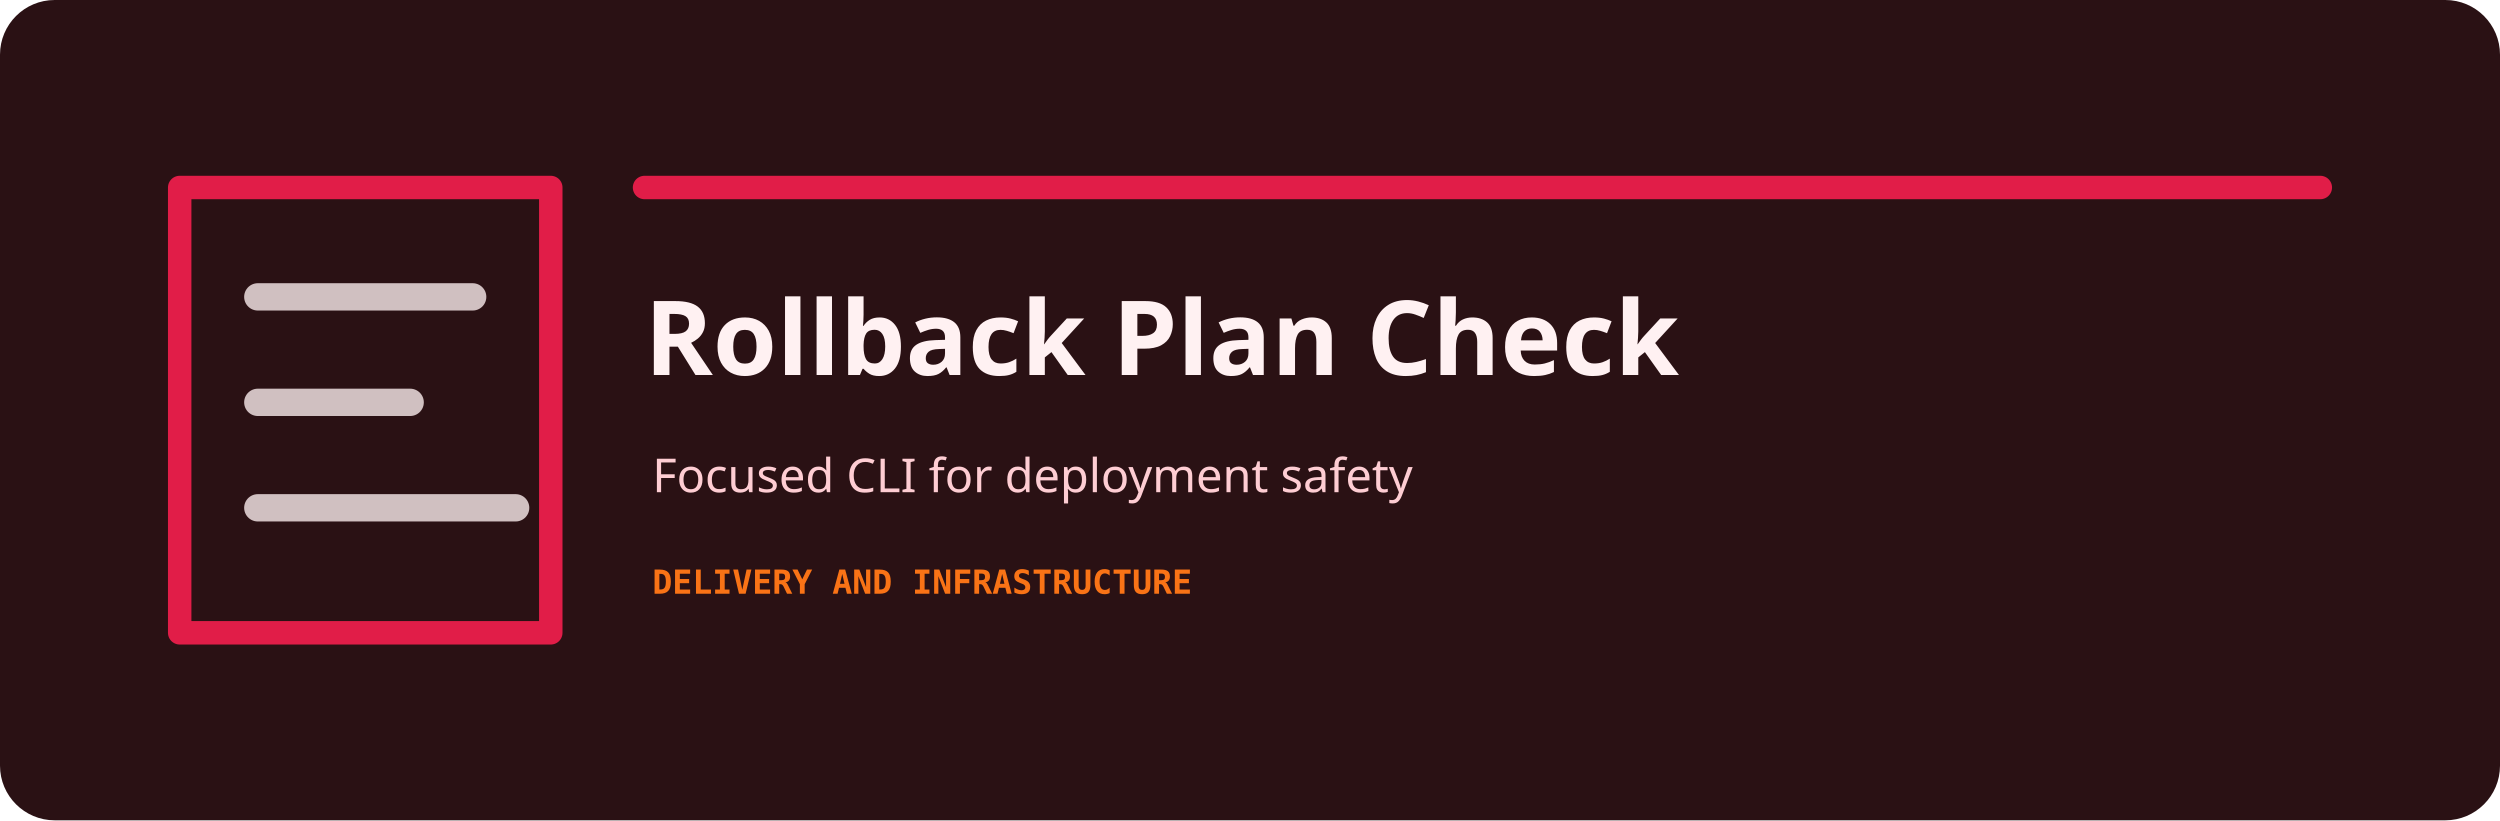
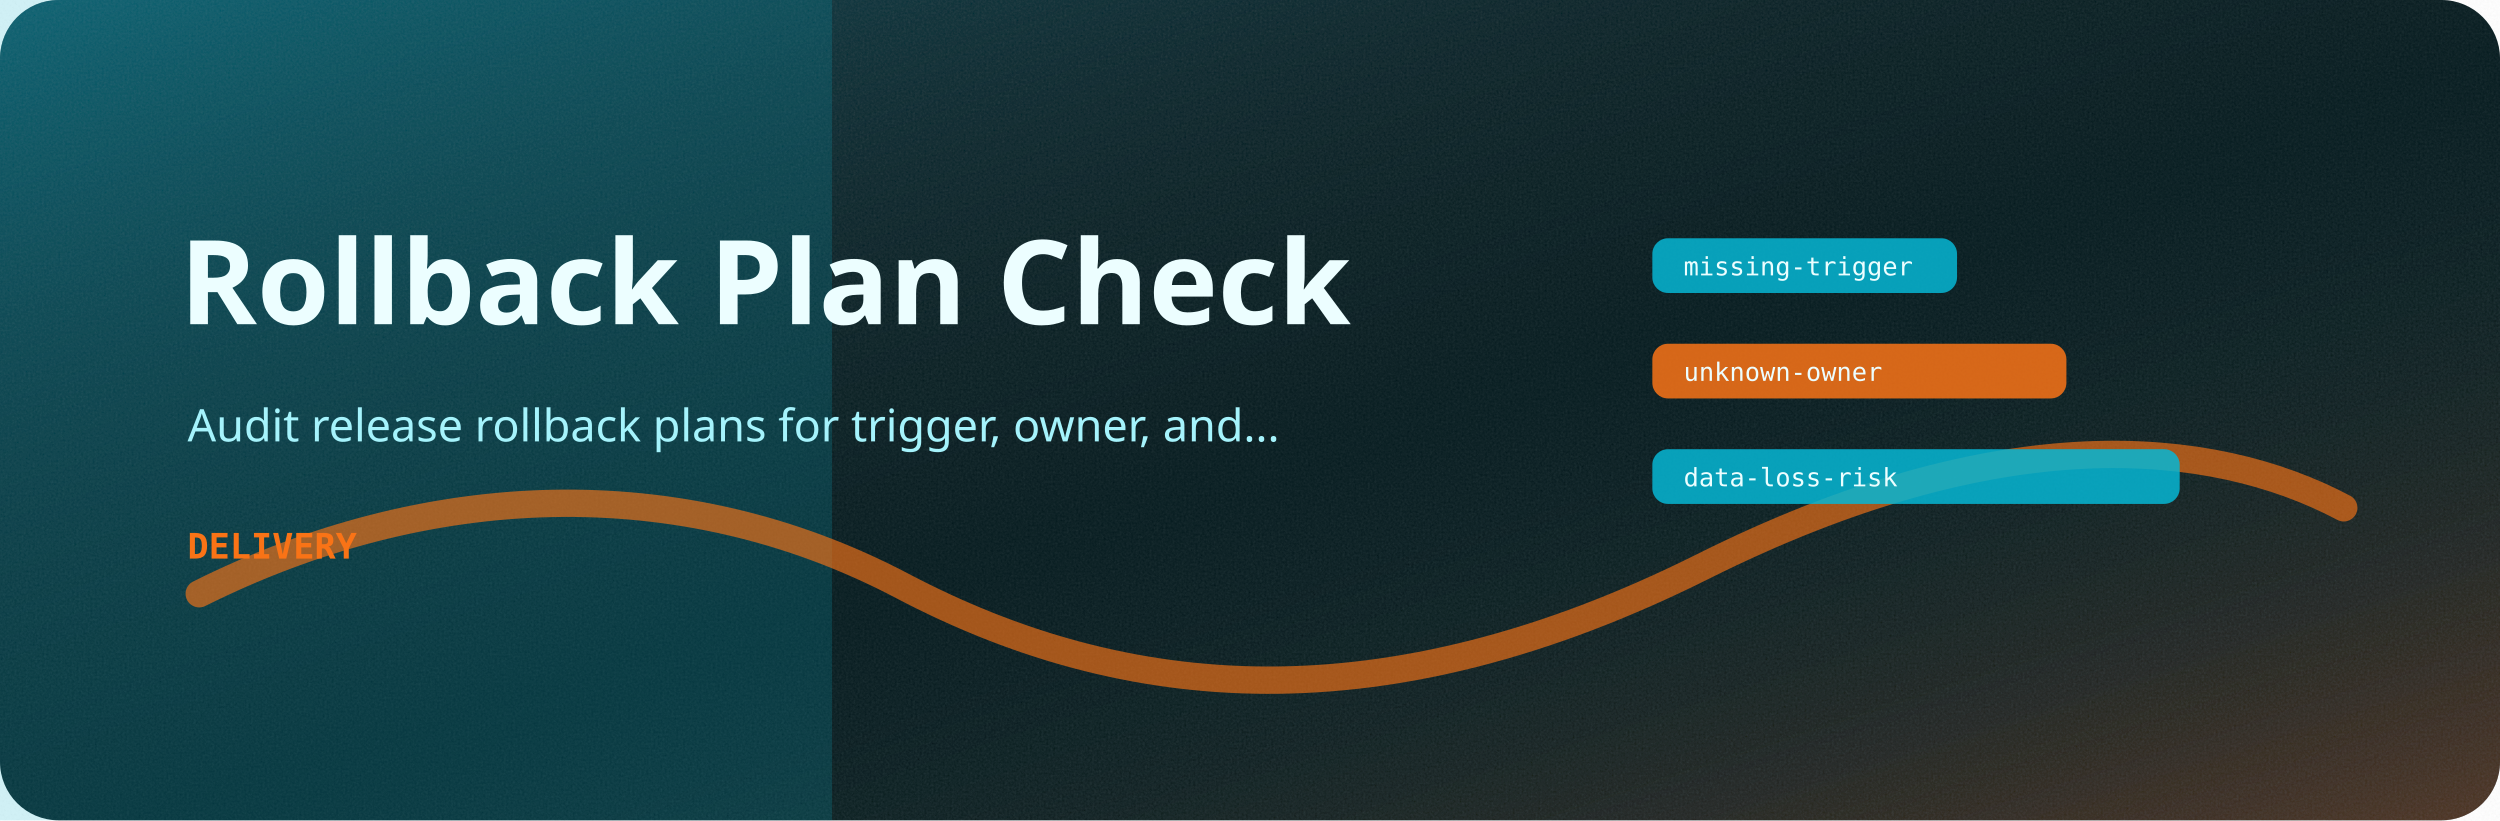
<svg xmlns="http://www.w3.org/2000/svg" width="1280" height="420" viewBox="0 0 1280 420" fill="none" role="img" aria-label="Rollback Plan Check cover">
-   <rect width="1280" height="420" rx="28" fill="#2a1114" />
-   <path d="M92 96h190v228H92zM330 96h858" stroke="#e11d48" stroke-width="12" stroke-linecap="round" stroke-linejoin="round" />
-   <path d="M132 152h110M132 206h78M132 260h132" stroke="#fff1f2" stroke-width="14" stroke-linecap="round" opacity=".78" />
-   <text x="330" y="192" fill="#fff1f2" font-family="Plus Jakarta Sans, ui-sans-serif, system-ui" font-size="53" font-weight="850">Rollback Plan Check</text>
-   <text x="334" y="252" fill="#fecdd3" font-family="Plus Jakarta Sans, ui-sans-serif, system-ui" font-size="24">Focused CLI for deployment safety</text>
-   <text x="334" y="304" fill="#f97316" font-family="ui-monospace, SFMono-Regular, Menlo, monospace" font-size="17" font-weight="700">DELIVERY AND INFRASTRUCTURE</text>
+   <defs>
+     <linearGradient id="g" x1="0" x2="1" y1="0" y2="1">
+       <stop offset="0" stop-color="#06b6d4" stop-opacity=".34" />
+       <stop offset=".54" stop-color="#051b1f" stop-opacity="0" />
+       <stop offset="1" stop-color="#f97316" stop-opacity=".30" />
+     </linearGradient>
+     <filter id="grain" x="-20%" y="-20%" width="140%" height="140%">
+       <feTurbulence type="fractalNoise" baseFrequency=".85" numOctaves="2" seed="82" result="noise" />
+       <feColorMatrix type="saturate" values="0" />
+       <feComponentTransfer>
+         <feFuncA type="table" tableValues="0 .10" />
+       </feComponentTransfer>
+       <feBlend mode="soft-light" in2="SourceGraphic" />
+     </filter>
+   </defs>
+   <rect width="1280" height="420" rx="30" fill="#051b1f" />
+   <rect width="1280" height="420" rx="30" fill="url(#g)" filter="url(#grain)" />
+   <rect x="0" y="0" width="426" height="420" fill="#06b6d4" opacity=".18" />
+   <path d="M102 304c116-58 246-64 360-4 114 60 246 72 410-10 152-76 260-66 328-30" stroke="#f97316" stroke-width="14" stroke-linecap="round" opacity=".64" />
+   <text x="92" y="166" fill="#ecfeff" font-family="IBM Plex Sans, ui-sans-serif, system-ui" font-size="60" font-weight="850">Rollback Plan Check</text>
+   <text x="96" y="226" fill="#a5f3fc" font-family="IBM Plex Sans, ui-sans-serif, system-ui" font-size="23">Audit release rollback plans for trigger, owner, and...</text>
+   <text x="96" y="286" fill="#f97316" font-family="ui-monospace, SFMono-Regular, Menlo, monospace" font-size="18" font-weight="800">DELIVERY</text>
+   <rect x="846" y="122" width="156" height="28" rx="8" fill="#06b6d4" opacity=".85" />
+   <text x="862" y="141" fill="#ecfeff" font-family="ui-monospace, SFMono-Regular, Menlo, monospace" font-size="13">missing-trigger</text>
+   <rect x="846" y="176" width="212" height="28" rx="8" fill="#f97316" opacity=".85" />
+   <text x="862" y="195" fill="#ecfeff" font-family="ui-monospace, SFMono-Regular, Menlo, monospace" font-size="13">unknown-owner</text>
+   <rect x="846" y="230" width="270" height="28" rx="8" fill="#06b6d4" opacity=".85" />
+   <text x="862" y="249" fill="#ecfeff" font-family="ui-monospace, SFMono-Regular, Menlo, monospace" font-size="13">data-loss-risk</text>
</svg>
